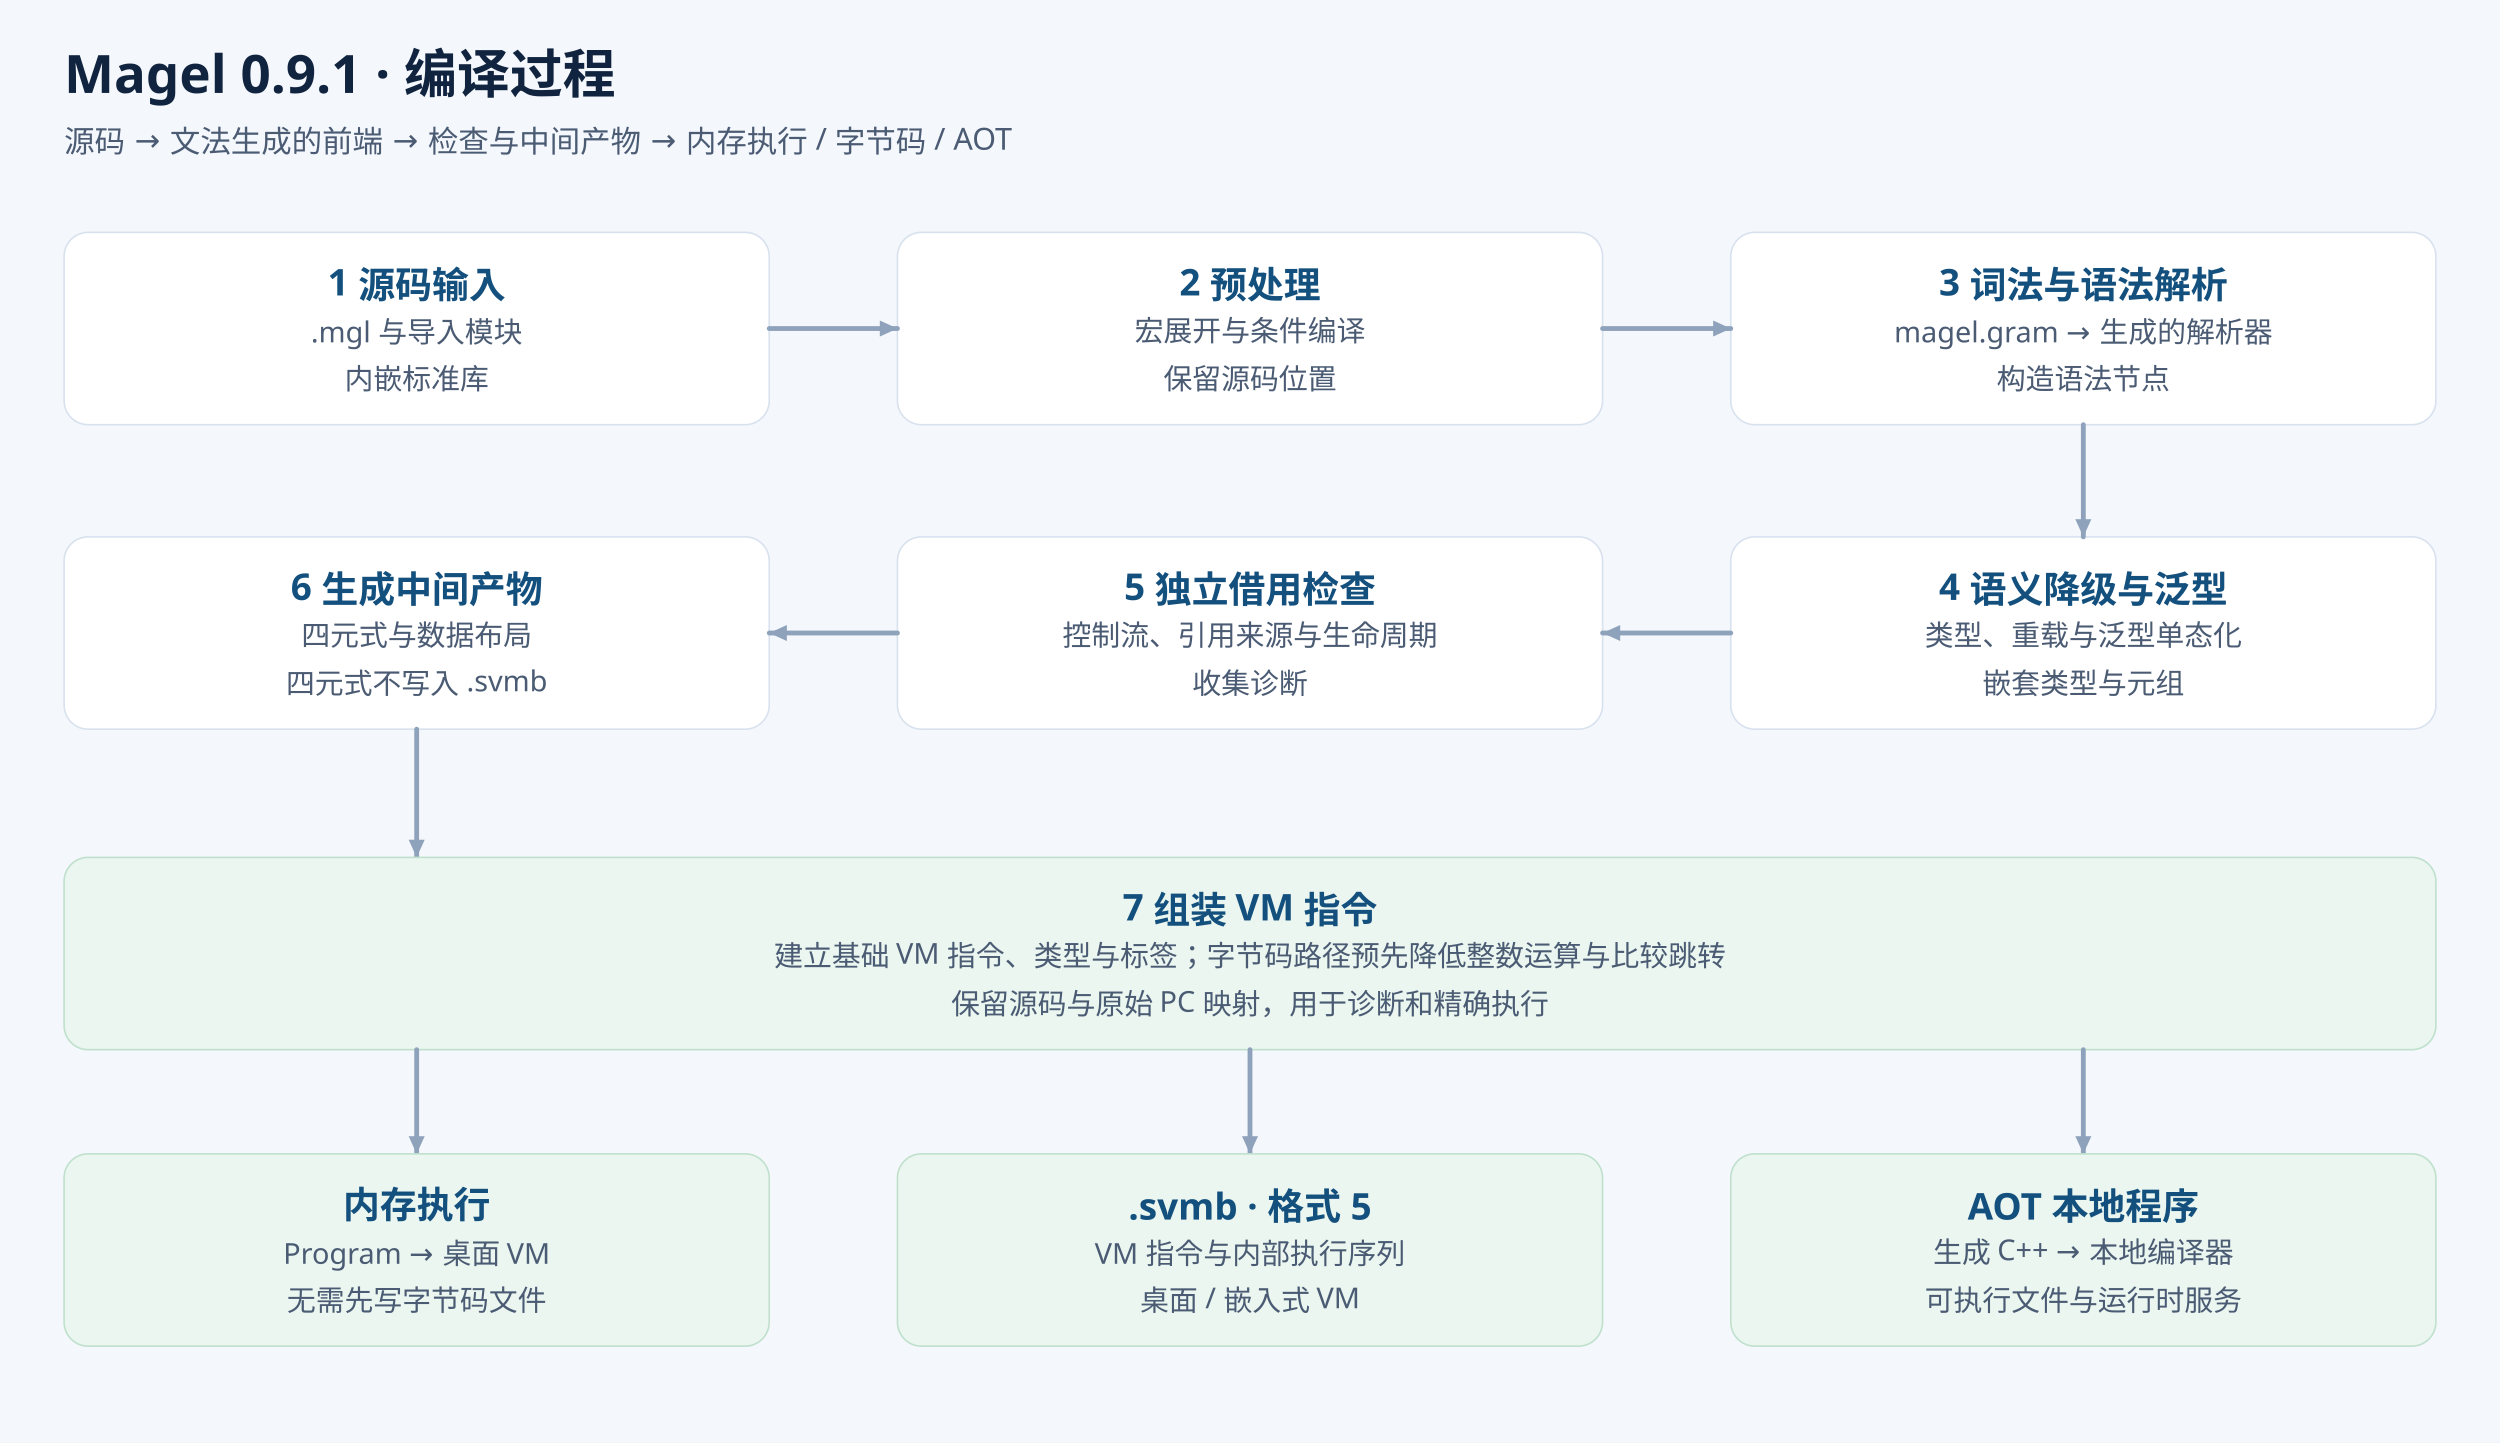
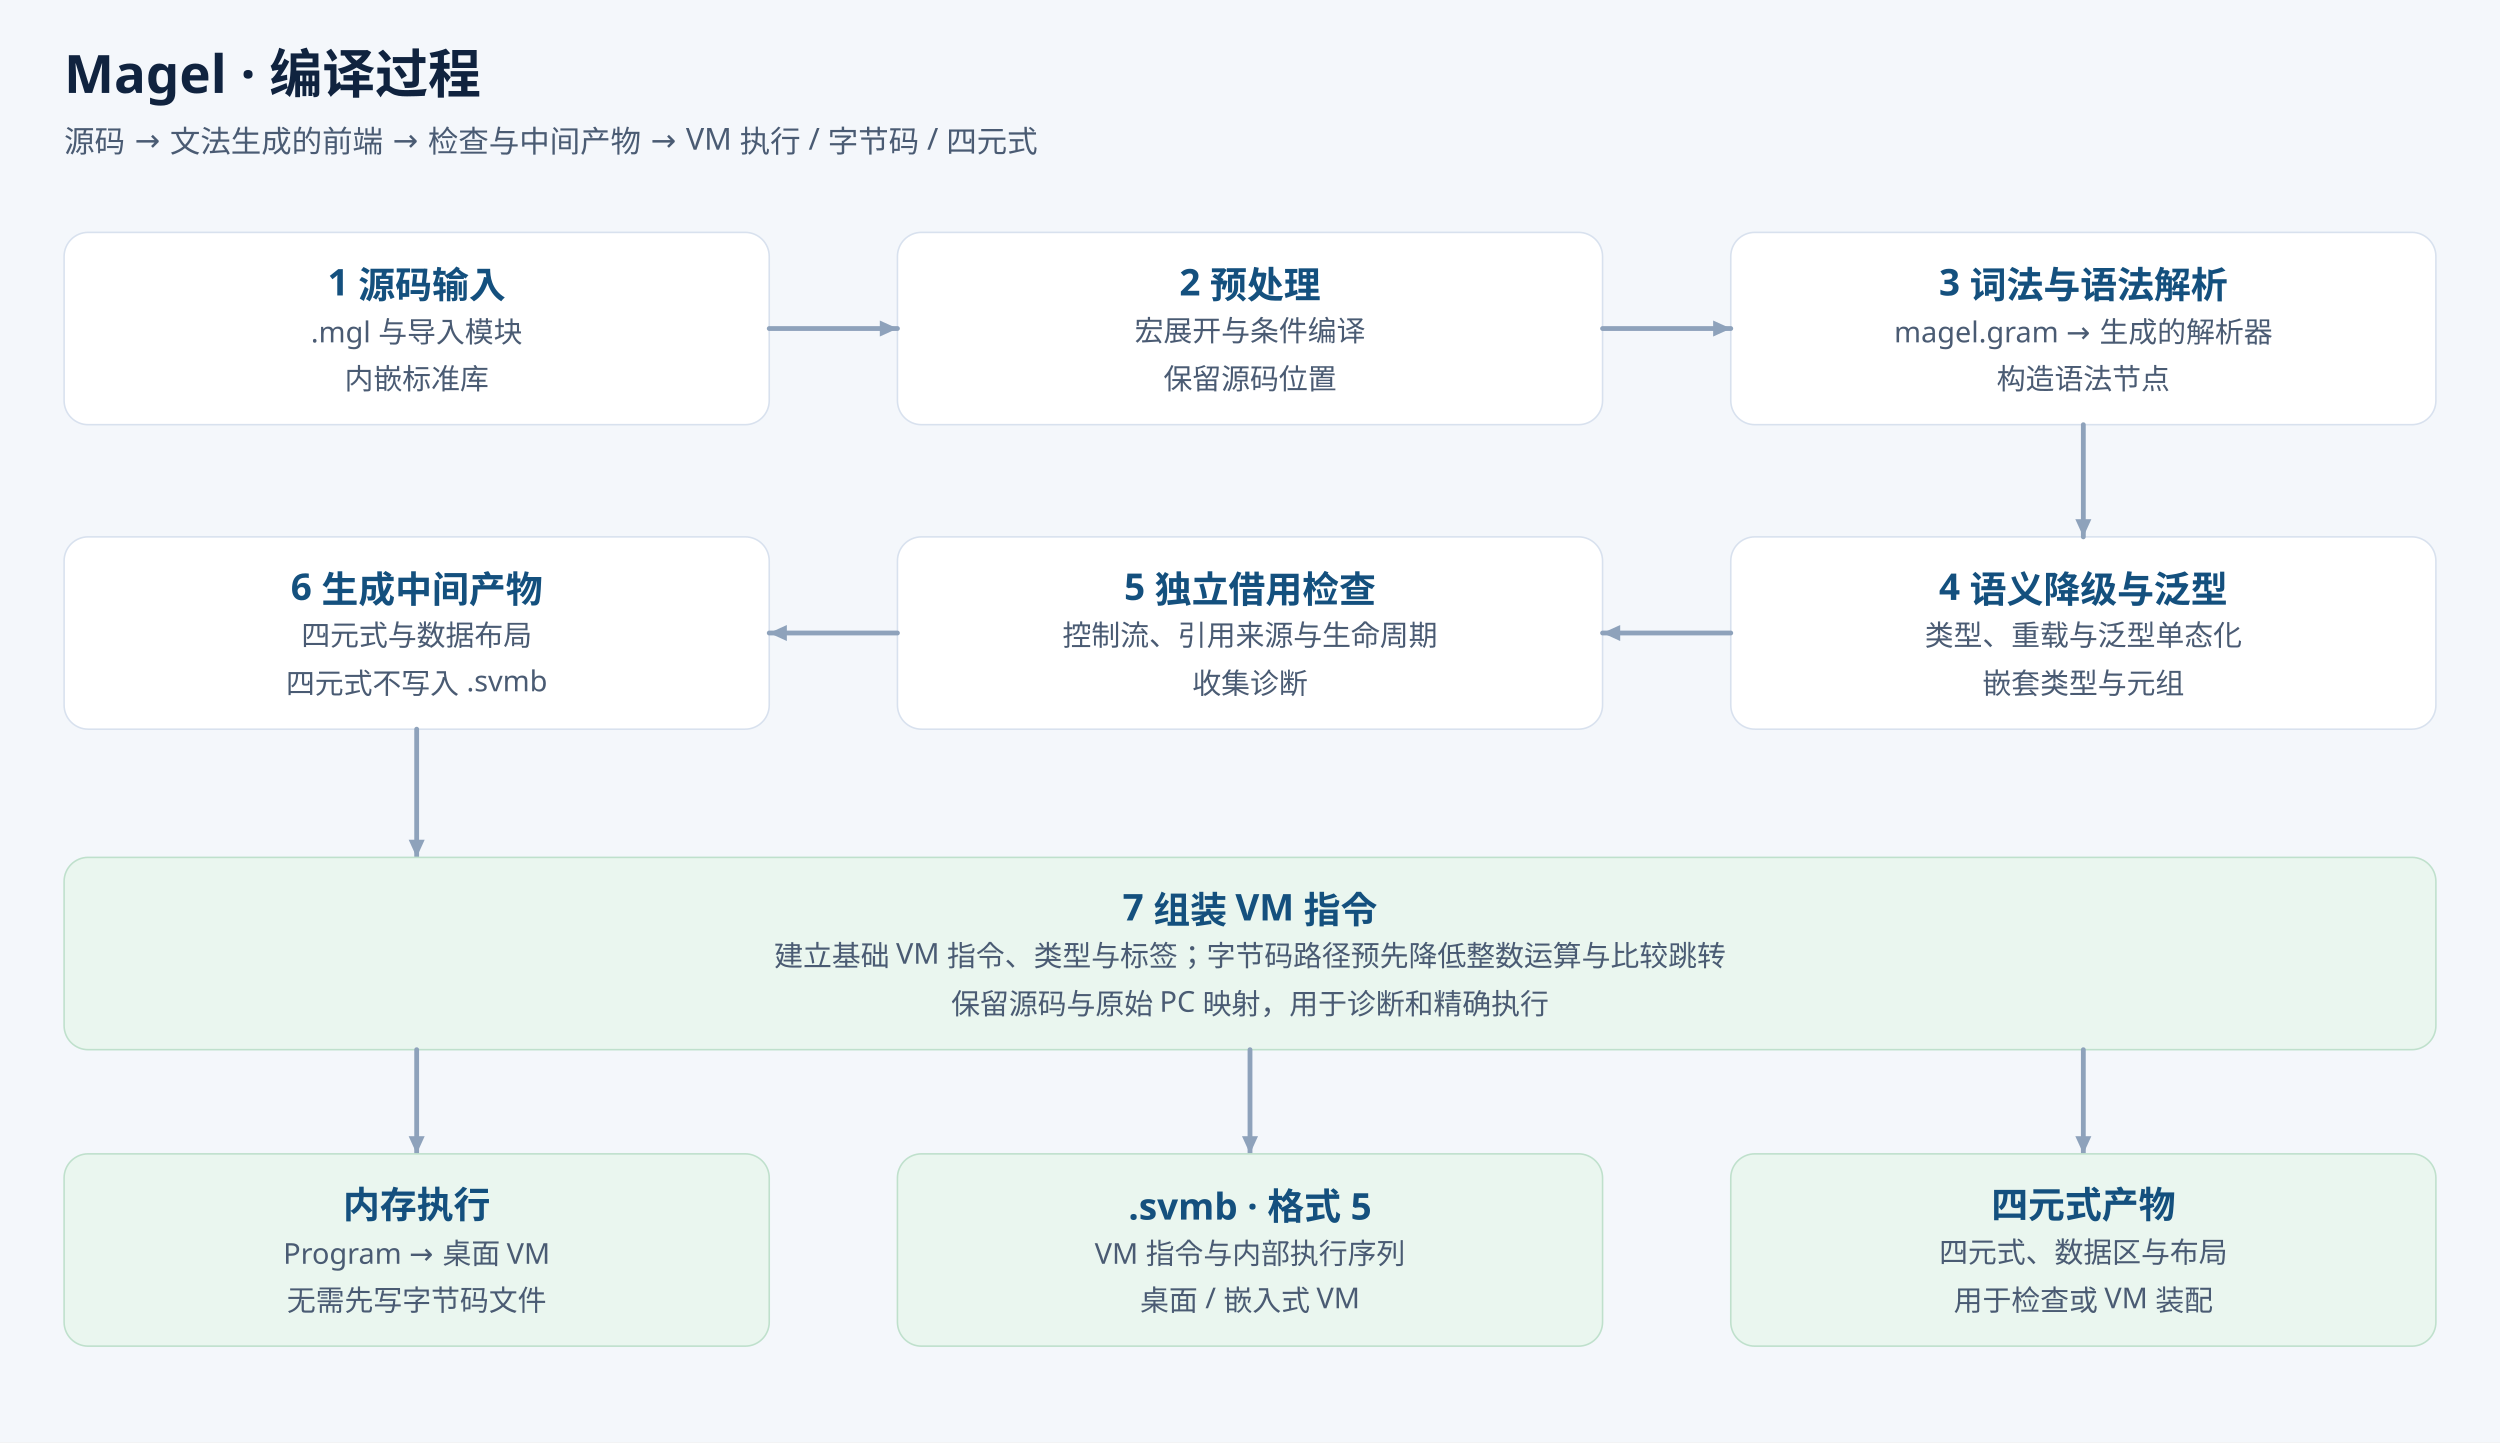
<svg xmlns="http://www.w3.org/2000/svg" width="1560" height="900" viewBox="0 0 1560 900">
  <rect width="1560" height="900" fill="#f4f7fb" />
-   <text x="40" y="58" font-family="Microsoft YaHei, Segoe UI, Noto Sans SC, sans-serif" font-size="33" font-weight="700" fill="#10233f">Magel 0.9.1 · 编译过程</text>
-   <text x="40" y="95" font-family="Microsoft YaHei, Segoe UI, Noto Sans SC, sans-serif" font-size="19" fill="#4a5b73">源码 → 文法生成的前端 → 检查与中间产物 → 内存执行 / 字节码 / AOT</text>
+   <text x="40" y="58" font-family="Microsoft YaHei, Segoe UI, Noto Sans SC, sans-serif" font-size="33" font-weight="700" fill="#10233f">Magel · 编译过程</text>
+   <text x="40" y="95" font-family="Microsoft YaHei, Segoe UI, Noto Sans SC, sans-serif" font-size="19" fill="#4a5b73">源码 → 文法生成的前端 → 检查与中间产物 → VM 执行 / 字节码 / 四元式</text>
  <rect x="40" y="145" width="440" height="120" rx="15" fill="#ffffff" stroke="#d8e1ee" stroke-width="1" />
  <text x="260" y="175" font-family="Microsoft YaHei, Segoe UI, Noto Sans SC, sans-serif" font-size="23" font-weight="700" fill="#14507e" text-anchor="middle" dominant-baseline="central">1  源码输入</text>
  <text x="260" y="205" font-family="Microsoft YaHei, Segoe UI, Noto Sans SC, sans-serif" font-size="18" fill="#4a5b73" text-anchor="middle" dominant-baseline="central">.mgl 与导入模块</text>
  <text x="260" y="235" font-family="Microsoft YaHei, Segoe UI, Noto Sans SC, sans-serif" font-size="18" fill="#4a5b73" text-anchor="middle" dominant-baseline="central">内嵌标准库</text>
  <rect x="560" y="145" width="440" height="120" rx="15" fill="#ffffff" stroke="#d8e1ee" stroke-width="1" />
  <text x="780" y="175" font-family="Microsoft YaHei, Segoe UI, Noto Sans SC, sans-serif" font-size="23" font-weight="700" fill="#14507e" text-anchor="middle" dominant-baseline="central">2  预处理</text>
  <text x="780" y="205" font-family="Microsoft YaHei, Segoe UI, Noto Sans SC, sans-serif" font-size="18" fill="#4a5b73" text-anchor="middle" dominant-baseline="central">宏展开与条件编译</text>
  <text x="780" y="235" font-family="Microsoft YaHei, Segoe UI, Noto Sans SC, sans-serif" font-size="18" fill="#4a5b73" text-anchor="middle" dominant-baseline="central">保留源码位置</text>
  <rect x="1080" y="145" width="440" height="120" rx="15" fill="#ffffff" stroke="#d8e1ee" stroke-width="1" />
  <text x="1300" y="175" font-family="Microsoft YaHei, Segoe UI, Noto Sans SC, sans-serif" font-size="23" font-weight="700" fill="#14507e" text-anchor="middle" dominant-baseline="central">3  词法与语法解析</text>
  <text x="1300" y="205" font-family="Microsoft YaHei, Segoe UI, Noto Sans SC, sans-serif" font-size="18" fill="#4a5b73" text-anchor="middle" dominant-baseline="central">magel.gram → 生成的解析器</text>
  <text x="1300" y="235" font-family="Microsoft YaHei, Segoe UI, Noto Sans SC, sans-serif" font-size="18" fill="#4a5b73" text-anchor="middle" dominant-baseline="central">构造语法节点</text>
  <rect x="1080" y="335" width="440" height="120" rx="15" fill="#ffffff" stroke="#d8e1ee" stroke-width="1" />
  <text x="1300" y="365" font-family="Microsoft YaHei, Segoe UI, Noto Sans SC, sans-serif" font-size="23" font-weight="700" fill="#14507e" text-anchor="middle" dominant-baseline="central">4  语义降级与泛型</text>
  <text x="1300" y="395" font-family="Microsoft YaHei, Segoe UI, Noto Sans SC, sans-serif" font-size="18" fill="#4a5b73" text-anchor="middle" dominant-baseline="central">类型、重载与泛型单态化</text>
  <text x="1300" y="425" font-family="Microsoft YaHei, Segoe UI, Noto Sans SC, sans-serif" font-size="18" fill="#4a5b73" text-anchor="middle" dominant-baseline="central">嵌套类型与元组</text>
  <rect x="560" y="335" width="440" height="120" rx="15" fill="#ffffff" stroke="#d8e1ee" stroke-width="1" />
  <text x="780" y="365" font-family="Microsoft YaHei, Segoe UI, Noto Sans SC, sans-serif" font-size="23" font-weight="700" fill="#14507e" text-anchor="middle" dominant-baseline="central">5  独立借用检查</text>
  <text x="780" y="395" font-family="Microsoft YaHei, Segoe UI, Noto Sans SC, sans-serif" font-size="18" fill="#4a5b73" text-anchor="middle" dominant-baseline="central">控制流、引用来源与生命周期</text>
  <text x="780" y="425" font-family="Microsoft YaHei, Segoe UI, Noto Sans SC, sans-serif" font-size="18" fill="#4a5b73" text-anchor="middle" dominant-baseline="central">收集诊断</text>
  <rect x="40" y="335" width="440" height="120" rx="15" fill="#ffffff" stroke="#d8e1ee" stroke-width="1" />
  <text x="260" y="365" font-family="Microsoft YaHei, Segoe UI, Noto Sans SC, sans-serif" font-size="23" font-weight="700" fill="#14507e" text-anchor="middle" dominant-baseline="central">6  生成中间产物</text>
  <text x="260" y="395" font-family="Microsoft YaHei, Segoe UI, Noto Sans SC, sans-serif" font-size="18" fill="#4a5b73" text-anchor="middle" dominant-baseline="central">四元式与数据布局</text>
  <text x="260" y="425" font-family="Microsoft YaHei, Segoe UI, Noto Sans SC, sans-serif" font-size="18" fill="#4a5b73" text-anchor="middle" dominant-baseline="central">四元式不写入 .svmb</text>
  <polyline points="480,205 560,205" fill="none" stroke="#8ea2bb" stroke-width="3" stroke-linecap="round" stroke-linejoin="round" />
  <polygon points="560,205 549,210 549,200" fill="#8ea2bb" />
  <polyline points="1000,205 1080,205" fill="none" stroke="#8ea2bb" stroke-width="3" stroke-linecap="round" stroke-linejoin="round" />
  <polygon points="1080,205 1069,210 1069,200" fill="#8ea2bb" />
  <polyline points="1300,265 1300,335" fill="none" stroke="#8ea2bb" stroke-width="3" stroke-linecap="round" stroke-linejoin="round" />
  <polygon points="1300,335 1295,324 1305,324" fill="#8ea2bb" />
  <polyline points="1080,395 1000,395" fill="none" stroke="#8ea2bb" stroke-width="3" stroke-linecap="round" stroke-linejoin="round" />
  <polygon points="1000,395 1011,390 1011,400" fill="#8ea2bb" />
  <polyline points="560,395 480,395" fill="none" stroke="#8ea2bb" stroke-width="3" stroke-linecap="round" stroke-linejoin="round" />
  <polygon points="480,395 491,390 491,400" fill="#8ea2bb" />
  <polyline points="260,455 260,535" fill="none" stroke="#8ea2bb" stroke-width="3" stroke-linecap="round" stroke-linejoin="round" />
  <polygon points="260,535 255,524 265,524" fill="#8ea2bb" />
  <rect x="40" y="535" width="1480" height="120" rx="15" fill="#eaf6ef" stroke="#bfe0cc" stroke-width="1" />
  <text x="780" y="565" font-family="Microsoft YaHei, Segoe UI, Noto Sans SC, sans-serif" font-size="23" font-weight="700" fill="#14507e" text-anchor="middle" dominant-baseline="central">7  组装 VM 指令</text>
  <text x="780" y="595" font-family="Microsoft YaHei, Segoe UI, Noto Sans SC, sans-serif" font-size="18" fill="#4a5b73" text-anchor="middle" dominant-baseline="central">建立基础 VM 指令、类型与标签；字节码路径预先降低整数运算与比较跳转</text>
  <text x="780" y="625" font-family="Microsoft YaHei, Segoe UI, Noto Sans SC, sans-serif" font-size="18" fill="#4a5b73" text-anchor="middle" dominant-baseline="central">保留源码与原始 PC 映射，用于诊断和精确执行</text>
  <polyline points="260,655 260,720" fill="none" stroke="#8ea2bb" stroke-width="3" stroke-linecap="round" stroke-linejoin="round" />
  <polygon points="260,720 255,709 265,709" fill="#8ea2bb" />
  <rect x="40" y="720" width="440" height="120" rx="15" fill="#eaf6ef" stroke="#bfe0cc" stroke-width="1" />
  <text x="260" y="750" font-family="Microsoft YaHei, Segoe UI, Noto Sans SC, sans-serif" font-size="23" font-weight="700" fill="#14507e" text-anchor="middle" dominant-baseline="central">内存执行</text>
  <text x="260" y="780" font-family="Microsoft YaHei, Segoe UI, Noto Sans SC, sans-serif" font-size="18" fill="#4a5b73" text-anchor="middle" dominant-baseline="central">Program → 桌面 VM</text>
  <text x="260" y="810" font-family="Microsoft YaHei, Segoe UI, Noto Sans SC, sans-serif" font-size="18" fill="#4a5b73" text-anchor="middle" dominant-baseline="central">无需先写字节码文件</text>
  <polyline points="780,655 780,720" fill="none" stroke="#8ea2bb" stroke-width="3" stroke-linecap="round" stroke-linejoin="round" />
  <polygon points="780,720 775,709 785,709" fill="#8ea2bb" />
  <rect x="560" y="720" width="440" height="120" rx="15" fill="#eaf6ef" stroke="#bfe0cc" stroke-width="1" />
  <text x="780" y="750" font-family="Microsoft YaHei, Segoe UI, Noto Sans SC, sans-serif" font-size="23" font-weight="700" fill="#14507e" text-anchor="middle" dominant-baseline="central">.svmb · 格式 5</text>
  <text x="780" y="780" font-family="Microsoft YaHei, Segoe UI, Noto Sans SC, sans-serif" font-size="18" fill="#4a5b73" text-anchor="middle" dominant-baseline="central">VM 指令与内部执行序列</text>
  <text x="780" y="810" font-family="Microsoft YaHei, Segoe UI, Noto Sans SC, sans-serif" font-size="18" fill="#4a5b73" text-anchor="middle" dominant-baseline="central">桌面 / 嵌入式 VM</text>
  <polyline points="1300,655 1300,720" fill="none" stroke="#8ea2bb" stroke-width="3" stroke-linecap="round" stroke-linejoin="round" />
  <polygon points="1300,720 1295,709 1305,709" fill="#8ea2bb" />
  <rect x="1080" y="720" width="440" height="120" rx="15" fill="#eaf6ef" stroke="#bfe0cc" stroke-width="1" />
-   <text x="1300" y="750" font-family="Microsoft YaHei, Segoe UI, Noto Sans SC, sans-serif" font-size="23" font-weight="700" fill="#14507e" text-anchor="middle" dominant-baseline="central">AOT 本地程序</text>
-   <text x="1300" y="780" font-family="Microsoft YaHei, Segoe UI, Noto Sans SC, sans-serif" font-size="18" fill="#4a5b73" text-anchor="middle" dominant-baseline="central">生成 C++ → 本地编译器</text>
-   <text x="1300" y="810" font-family="Microsoft YaHei, Segoe UI, Noto Sans SC, sans-serif" font-size="18" fill="#4a5b73" text-anchor="middle" dominant-baseline="central">可执行文件与运行时服务</text>
+   <text x="1300" y="750" font-family="Microsoft YaHei, Segoe UI, Noto Sans SC, sans-serif" font-size="23" font-weight="700" fill="#14507e" text-anchor="middle" dominant-baseline="central">四元式产物</text>
+   <text x="1300" y="780" font-family="Microsoft YaHei, Segoe UI, Noto Sans SC, sans-serif" font-size="18" fill="#4a5b73" text-anchor="middle" dominant-baseline="central">四元式、数据区与布局</text>
+   <text x="1300" y="810" font-family="Microsoft YaHei, Segoe UI, Noto Sans SC, sans-serif" font-size="18" fill="#4a5b73" text-anchor="middle" dominant-baseline="central">用于检查或 VM 装配</text>
</svg>
